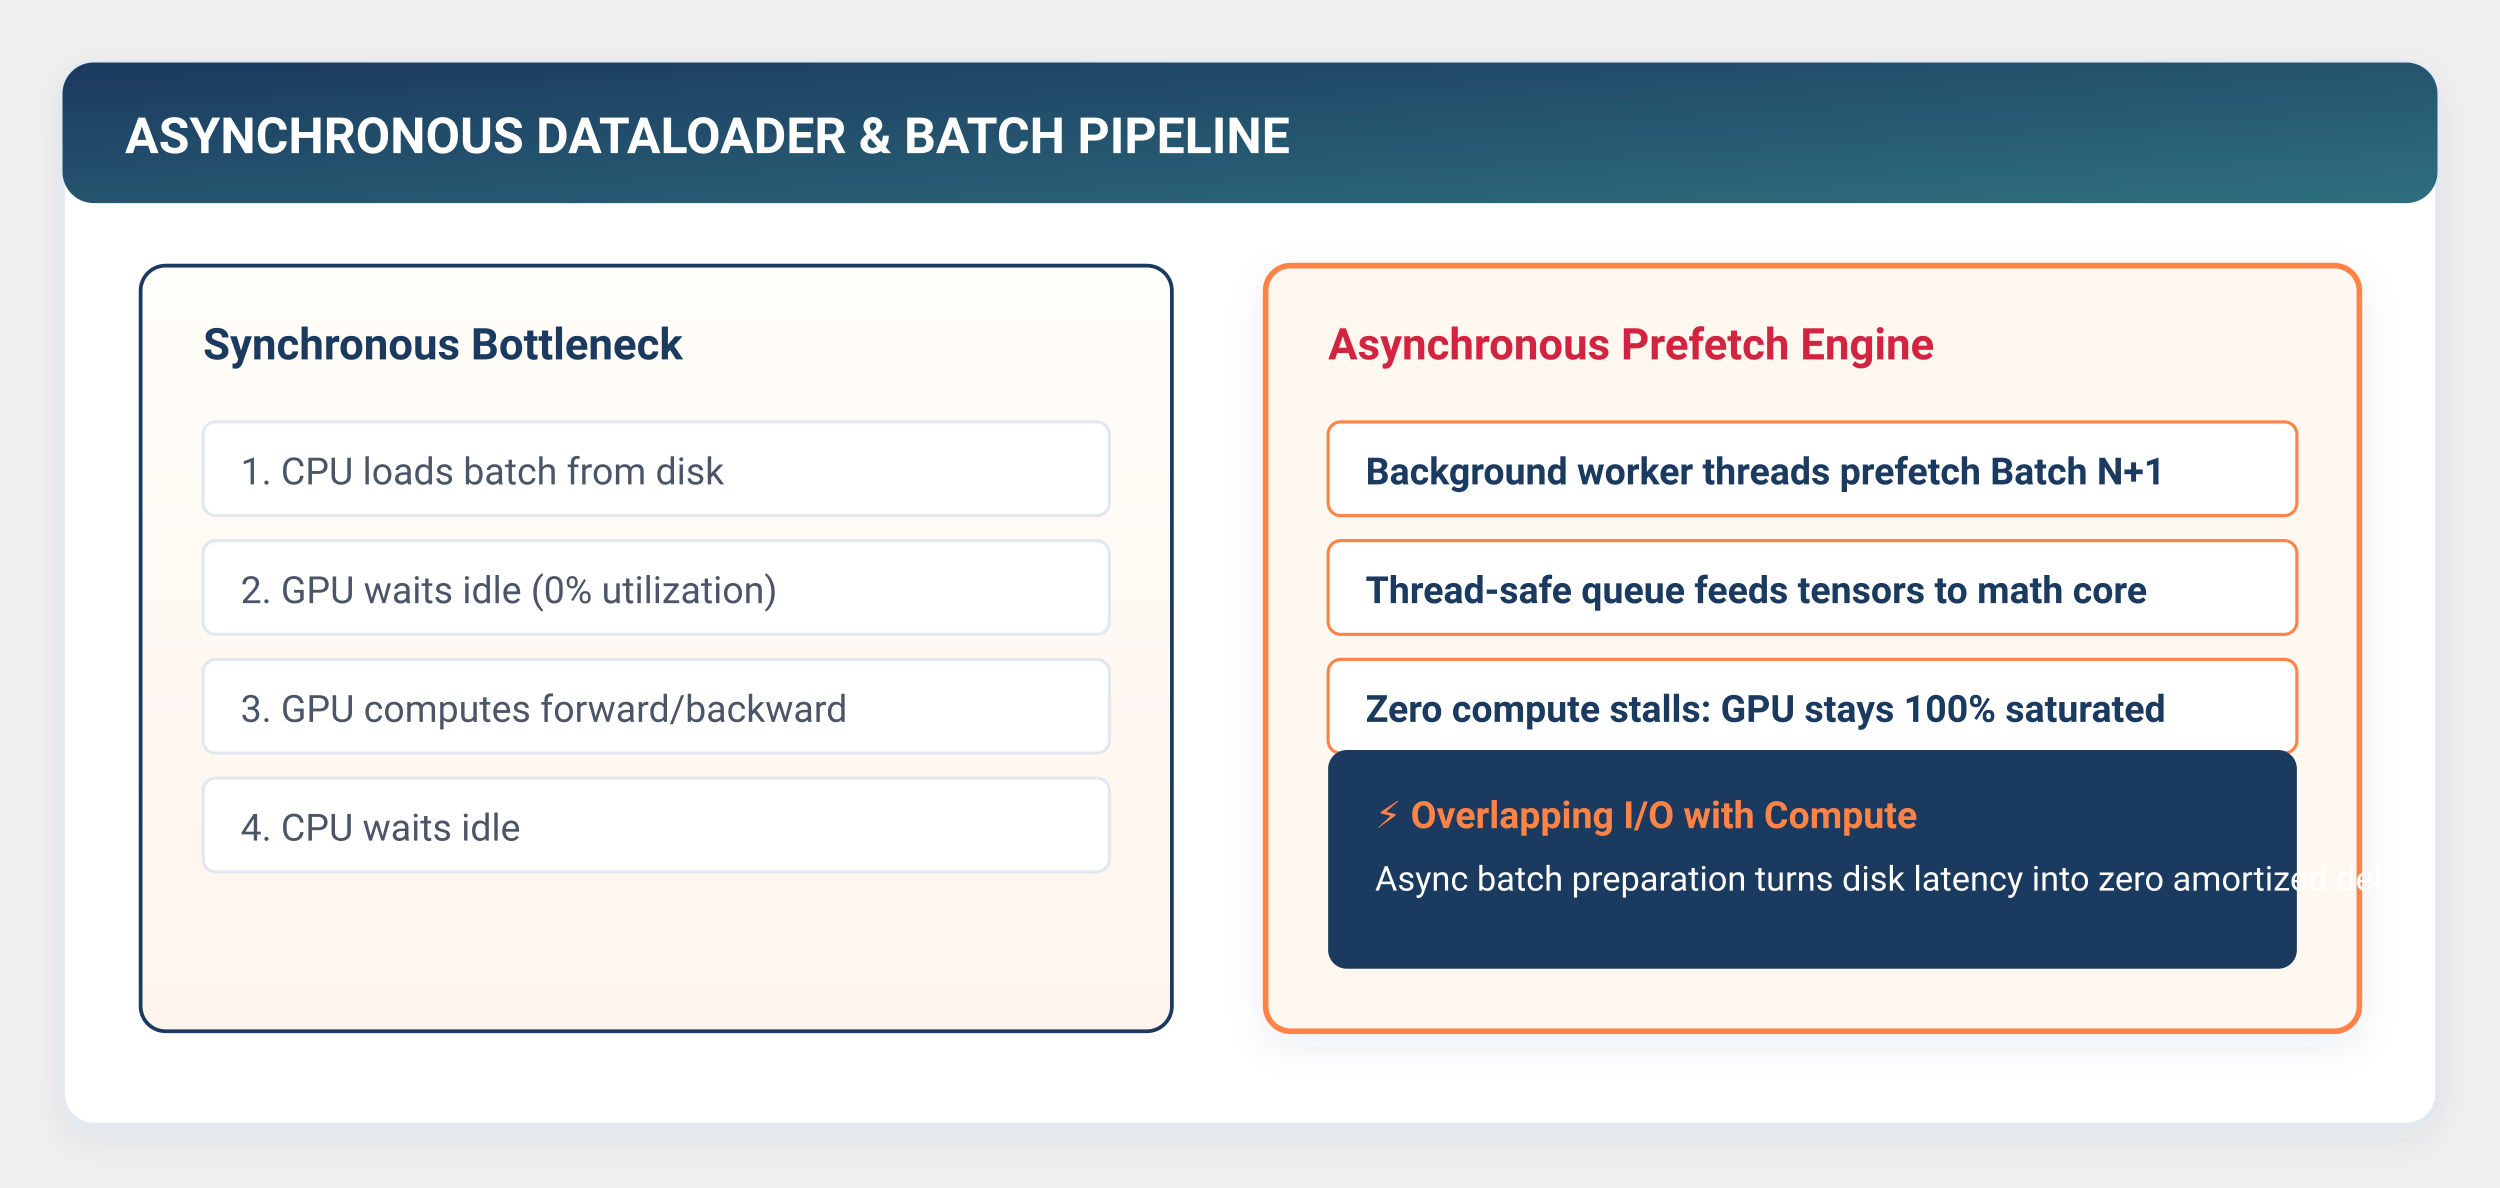
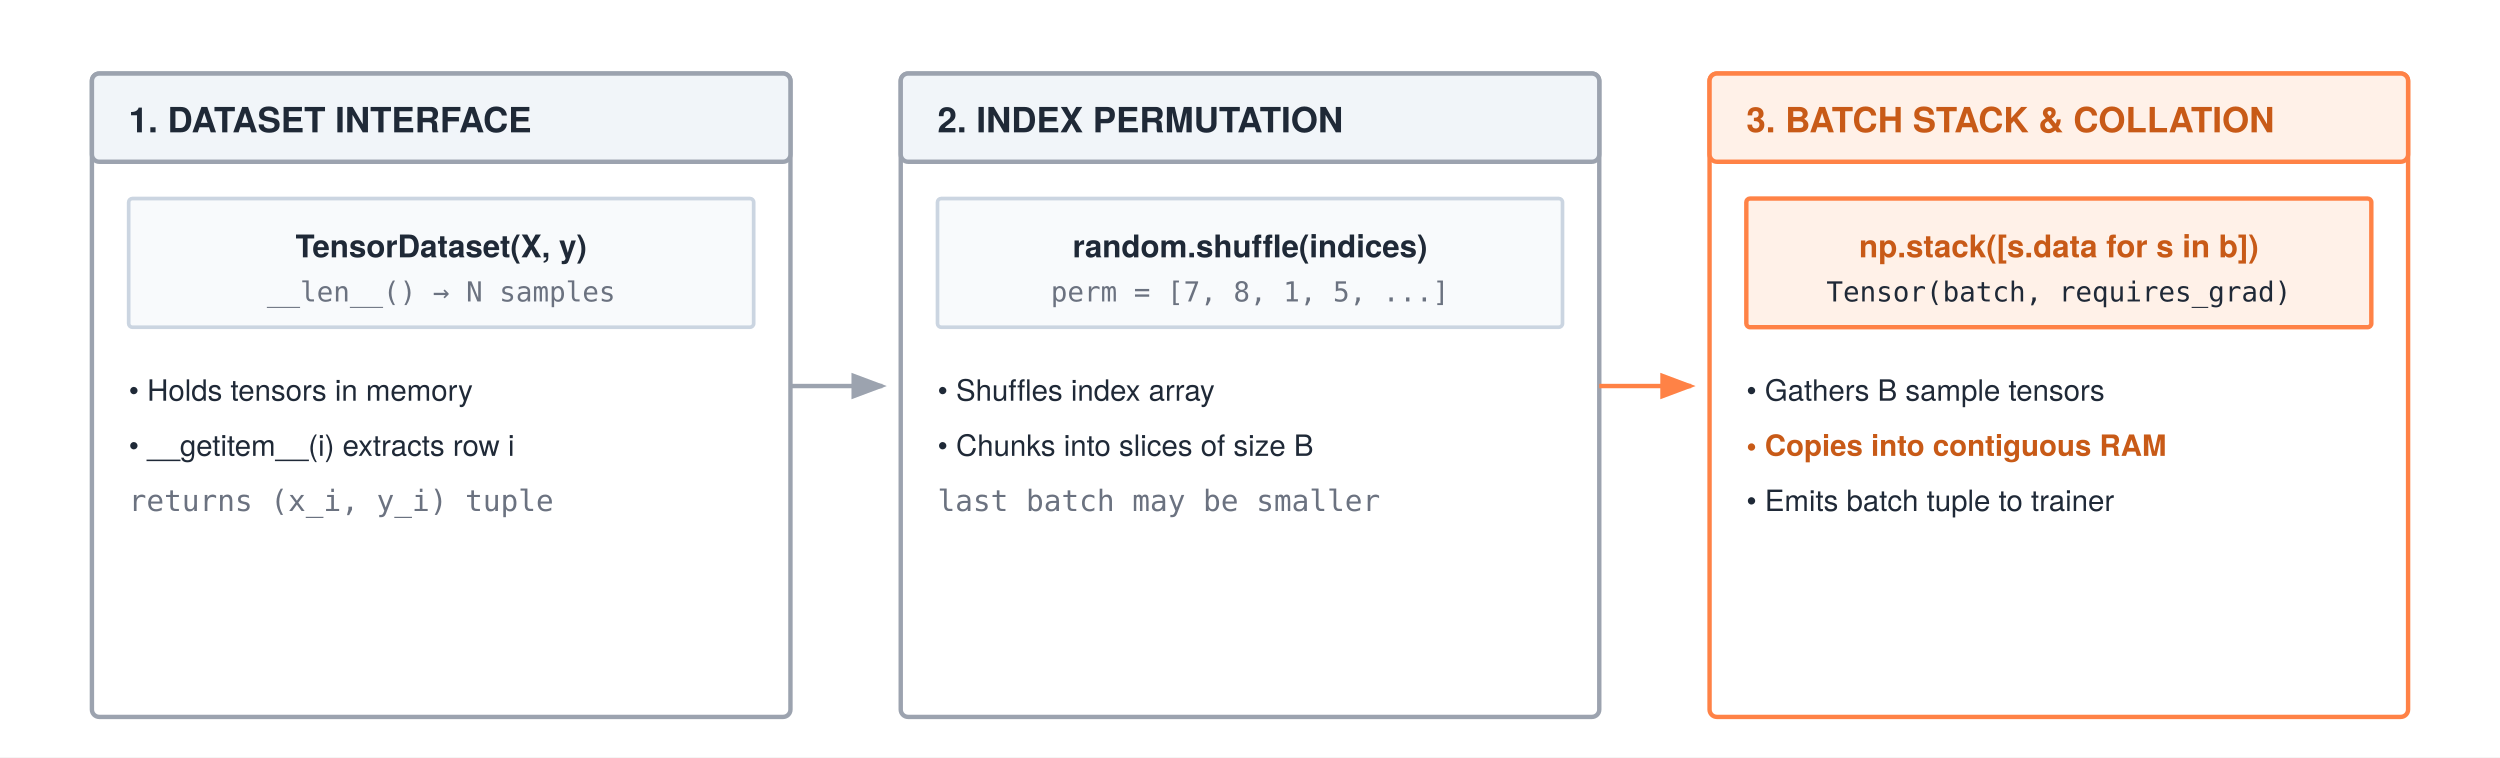
- <svg xmlns="http://www.w3.org/2000/svg" viewBox="0 0 800 380" width="100%" height="100%" style="background:#ffffff; font-family:-apple-system, BlinkMacSystemFont, 'Segoe UI', Roboto, Helvetica, Arial, sans-serif;">
+ <svg xmlns="http://www.w3.org/2000/svg" width="680" height="206" viewBox="0 0 680 206" font-family="'TeX Gyre Heros', 'Helvetica Neue', Arial, sans-serif">
+   <rect width="680" height="206" fill="#ffffff" />
  <defs>
-     <filter id="cardShadow" x="-10%" y="-10%" width="120%" height="125%" filterUnits="userSpaceOnUse">
-       <feDropShadow dx="0" dy="4" stdDeviation="6" flood-color="#1B3A5F" flood-opacity="0.08" />
-     </filter>
-     <filter id="softGlow" x="-20%" y="-20%" width="140%" height="140%">
-       <feGaussianBlur stdDeviation="3" result="blur" />
-       <feComposite in="SourceGraphic" in2="blur" operator="over" />
-     </filter>
-     <linearGradient id="torchGrad" x1="0%" y1="0%" x2="100%" y2="100%">
-       <stop offset="0%" stop-color="#1B3A5F" />
-       <stop offset="100%" stop-color="#2E6F7E" />
-     </linearGradient>
-     <linearGradient id="flameGrad" x1="0%" y1="0%" x2="100%" y2="100%">
-       <stop offset="0%" stop-color="#FF8246" />
-       <stop offset="100%" stop-color="#FF5722" />
-     </linearGradient>
-     <linearGradient id="warmBgGrad" x1="0%" y1="0%" x2="0%" y2="100%">
-       <stop offset="0%" stop-color="#FFFDF9" />
-       <stop offset="100%" stop-color="#FFF5EC" />
-     </linearGradient>
-     <linearGradient id="highlightGrad" x1="0%" y1="0%" x2="100%" y2="0%">
-       <stop offset="0%" stop-color="#FF8246" stop-opacity="0.15" />
-       <stop offset="100%" stop-color="#FF8246" stop-opacity="0.02" />
-     </linearGradient>
-     <marker id="arrowOrange" markerWidth="10" markerHeight="7" refX="9" refY="3.5" orient="auto">
-       <polygon points="0 0, 10 3.5, 0 7" fill="#FF8246" />
+     <marker id="arrow" markerWidth="8" markerHeight="6" refX="7" refY="3" orient="auto">
+       <polygon points="0 0, 8 3, 0 6" fill="#1f2937" />
    </marker>
-     <marker id="arrowNavy" markerWidth="10" markerHeight="7" refX="9" refY="3.5" orient="auto">
-       <polygon points="0 0, 10 3.5, 0 7" fill="#1B3A5F" />
+     <marker id="arrow-gray" markerWidth="8" markerHeight="6" refX="7" refY="3" orient="auto">
+       <polygon points="0 0, 8 3, 0 6" fill="#9ca3af" />
    </marker>
-     <marker id="arrowTeal" markerWidth="10" markerHeight="7" refX="9" refY="3.5" orient="auto">
-       <polygon points="0 0, 10 3.5, 0 7" fill="#2E6F7E" />
+     <marker id="arrow-orange" markerWidth="8" markerHeight="6" refX="7" refY="3" orient="auto">
+       <polygon points="0 0, 8 3, 0 6" fill="#ff8246" />
    </marker>
  </defs>
-   <rect x="20" y="20" width="760" height="340" rx="10" fill="#FFFFFF" stroke="#E2E8F0" stroke-width="1.5" filter="url(#cardShadow)" />
-   <rect x="20" y="20" width="760" height="45" rx="10" fill="url(#torchGrad)" />
-   <text x="40" y="49" fill="#FFFFFF" font-size="16" font-weight="700">ASYNCHRONOUS DATALOADER &amp; BATCH PIPELINE</text>
-   <rect x="45" y="85" width="330" height="245" rx="8" fill="url(#warmBgGrad)" stroke="#1B3A5F" stroke-width="1.2" />
-   <text x="65" y="115" fill="#1B3A5F" font-size="14" font-weight="700">Synchronous Bottleneck</text>
-   <g transform="translate(65, 135)" font-size="12" fill="#4A5568">
-     <rect x="0" y="0" width="290" height="30" rx="4" fill="#FFFFFF" stroke="#E2E8F0" />
-     <text x="12" y="20">1. CPU loads batch from disk</text>
-     <rect x="0" y="38" width="290" height="30" rx="4" fill="#FFFFFF" stroke="#E2E8F0" />
-     <text x="12" y="58">2. GPU waits idle (0% utilization)</text>
-     <rect x="0" y="76" width="290" height="30" rx="4" fill="#FFFFFF" stroke="#E2E8F0" />
-     <text x="12" y="96">3. GPU computes forward/backward</text>
-     <rect x="0" y="114" width="290" height="30" rx="4" fill="#FFFFFF" stroke="#E2E8F0" />
-     <text x="12" y="134">4. CPU waits idle</text>
+   <rect x="25" y="20" width="190" height="175" rx="2" fill="#ffffff" stroke="#9ca3af" stroke-width="1.2" />
+   <rect x="25" y="20" width="190" height="24" rx="2" fill="#f1f5f9" stroke="#9ca3af" stroke-width="1.2" />
+   <text x="35" y="36" font-size="9.5" font-weight="700" fill="#1f2937">1. DATASET INTERFACE</text>
+   <g transform="translate(35, 54)">
+     <rect x="0" y="0" width="170" height="35" rx="1" fill="#f8fafc" stroke="#cbd5e1" stroke-width="1" />
+     <text x="85" y="16" text-anchor="middle" font-size="8.5" font-weight="700" fill="#1f2937">TensorDataset(X, y)</text>
+     <text x="85" y="28" text-anchor="middle" font-size="7.5" font-family="monospace" fill="#6b7280">__len__() → N samples</text>
+     <text x="0" y="55" font-size="8" fill="#1f2937">• Holds tensors in memory</text>
+     <text x="0" y="70" font-size="8" fill="#1f2937">• __getitem__(i) extracts row i</text>
+     <text x="0" y="85" font-size="8" font-family="monospace" fill="#6b7280">returns (x_i, y_i) tuple</text>
  </g>
-   <rect x="405" y="85" width="350" height="245" rx="8" fill="#FFF8F0" stroke="#FF8246" stroke-width="1.8" filter="url(#cardShadow)" />
-   <text x="425" y="115" fill="#D22341" font-size="14" font-weight="700">Asynchronous Prefetch Engine</text>
-   <g transform="translate(425, 135)" font-size="12" fill="#1B3A5F">
-     <rect x="0" y="0" width="310" height="30" rx="4" fill="#FFFFFF" stroke="#FF8246" stroke-width="1" />
-     <text x="12" y="20" font-weight="600">Background worker threads prefetch Batch N+1</text>
-     <rect x="0" y="38" width="310" height="30" rx="4" fill="#FFFFFF" stroke="#FF8246" stroke-width="1" />
-     <text x="12" y="58" font-weight="600">Thread-safe queue feeds tensors to math core</text>
-     <rect x="0" y="76" width="310" height="30" rx="4" fill="#FFFFFF" stroke="#FF8246" stroke-width="1" />
-     <text x="12" y="96" font-weight="600">Zero compute stalls: GPU stays 100% saturated</text>
+   <path d="M215 105 H240" stroke="#9ca3af" stroke-width="1.2" marker-end="url(#arrow-gray)" />
+   <rect x="245" y="20" width="190" height="175" rx="2" fill="#ffffff" stroke="#9ca3af" stroke-width="1.2" />
+   <rect x="245" y="20" width="190" height="24" rx="2" fill="#f1f5f9" stroke="#9ca3af" stroke-width="1.2" />
+   <text x="255" y="36" font-size="9.5" font-weight="700" fill="#1f2937">2. INDEX PERMUTATION</text>
+   <g transform="translate(255, 54)">
+     <rect x="0" y="0" width="170" height="35" rx="1" fill="#f8fafc" stroke="#cbd5e1" stroke-width="1" />
+     <text x="85" y="16" text-anchor="middle" font-size="8.5" font-weight="700" fill="#1f2937">random.shuffle(indices)</text>
+     <text x="85" y="28" text-anchor="middle" font-size="7.5" font-family="monospace" fill="#6b7280">perm = [7, 8, 1, 5, ...]</text>
+     <text x="0" y="55" font-size="8" fill="#1f2937">• Shuffles index array</text>
+     <text x="0" y="70" font-size="8" fill="#1f2937">• Chunks into slices of size B</text>
+     <text x="0" y="85" font-size="8" font-family="monospace" fill="#6b7280">last batch may be smaller</text>
  </g>
-   <rect x="425" y="240" width="310" height="70" rx="6" fill="#1B3A5F" />
-   <text x="440" y="265" fill="#FF8246" font-size="12" font-weight="700">⚡ Overlapping I/O with Compute</text>
-   <text x="440" y="285" fill="#FFFFFF" font-size="11">Async batch preparation turns disk latency into zero amortized delay.</text>
+   <path d="M435 105 H460" stroke="#ff8246" stroke-width="1.2" marker-end="url(#arrow-orange)" />
+   <rect x="465" y="20" width="190" height="175" rx="2" fill="#ffffff" stroke="#ff8246" stroke-width="1.2" />
+   <rect x="465" y="20" width="190" height="24" rx="2" fill="#fff1e8" stroke="#ff8246" stroke-width="1.2" />
+   <text x="475" y="36" font-size="9.5" font-weight="700" fill="#c85a17">3. BATCH STACK &amp; COLLATION</text>
+   <g transform="translate(475, 54)">
+     <rect x="0" y="0" width="170" height="35" rx="1" fill="#fff1e8" stroke="#ff8246" stroke-width="1.2" />
+     <text x="85" y="16" text-anchor="middle" font-size="8.5" font-weight="700" fill="#c85a17">np.stack([s.data for s in b])</text>
+     <text x="85" y="28" text-anchor="middle" font-size="7.5" font-family="monospace" fill="#1f2937">Tensor(batch, requires_grad)</text>
+     <text x="0" y="55" font-size="8" fill="#1f2937">• Gathers B sample tensors</text>
+     <text x="0" y="70" font-size="8" font-weight="bold" fill="#c85a17">• Copies into contiguous RAM</text>
+     <text x="0" y="85" font-size="8" fill="#1f2937">• Emits batch tuple to trainer</text>
+   </g>
</svg>
